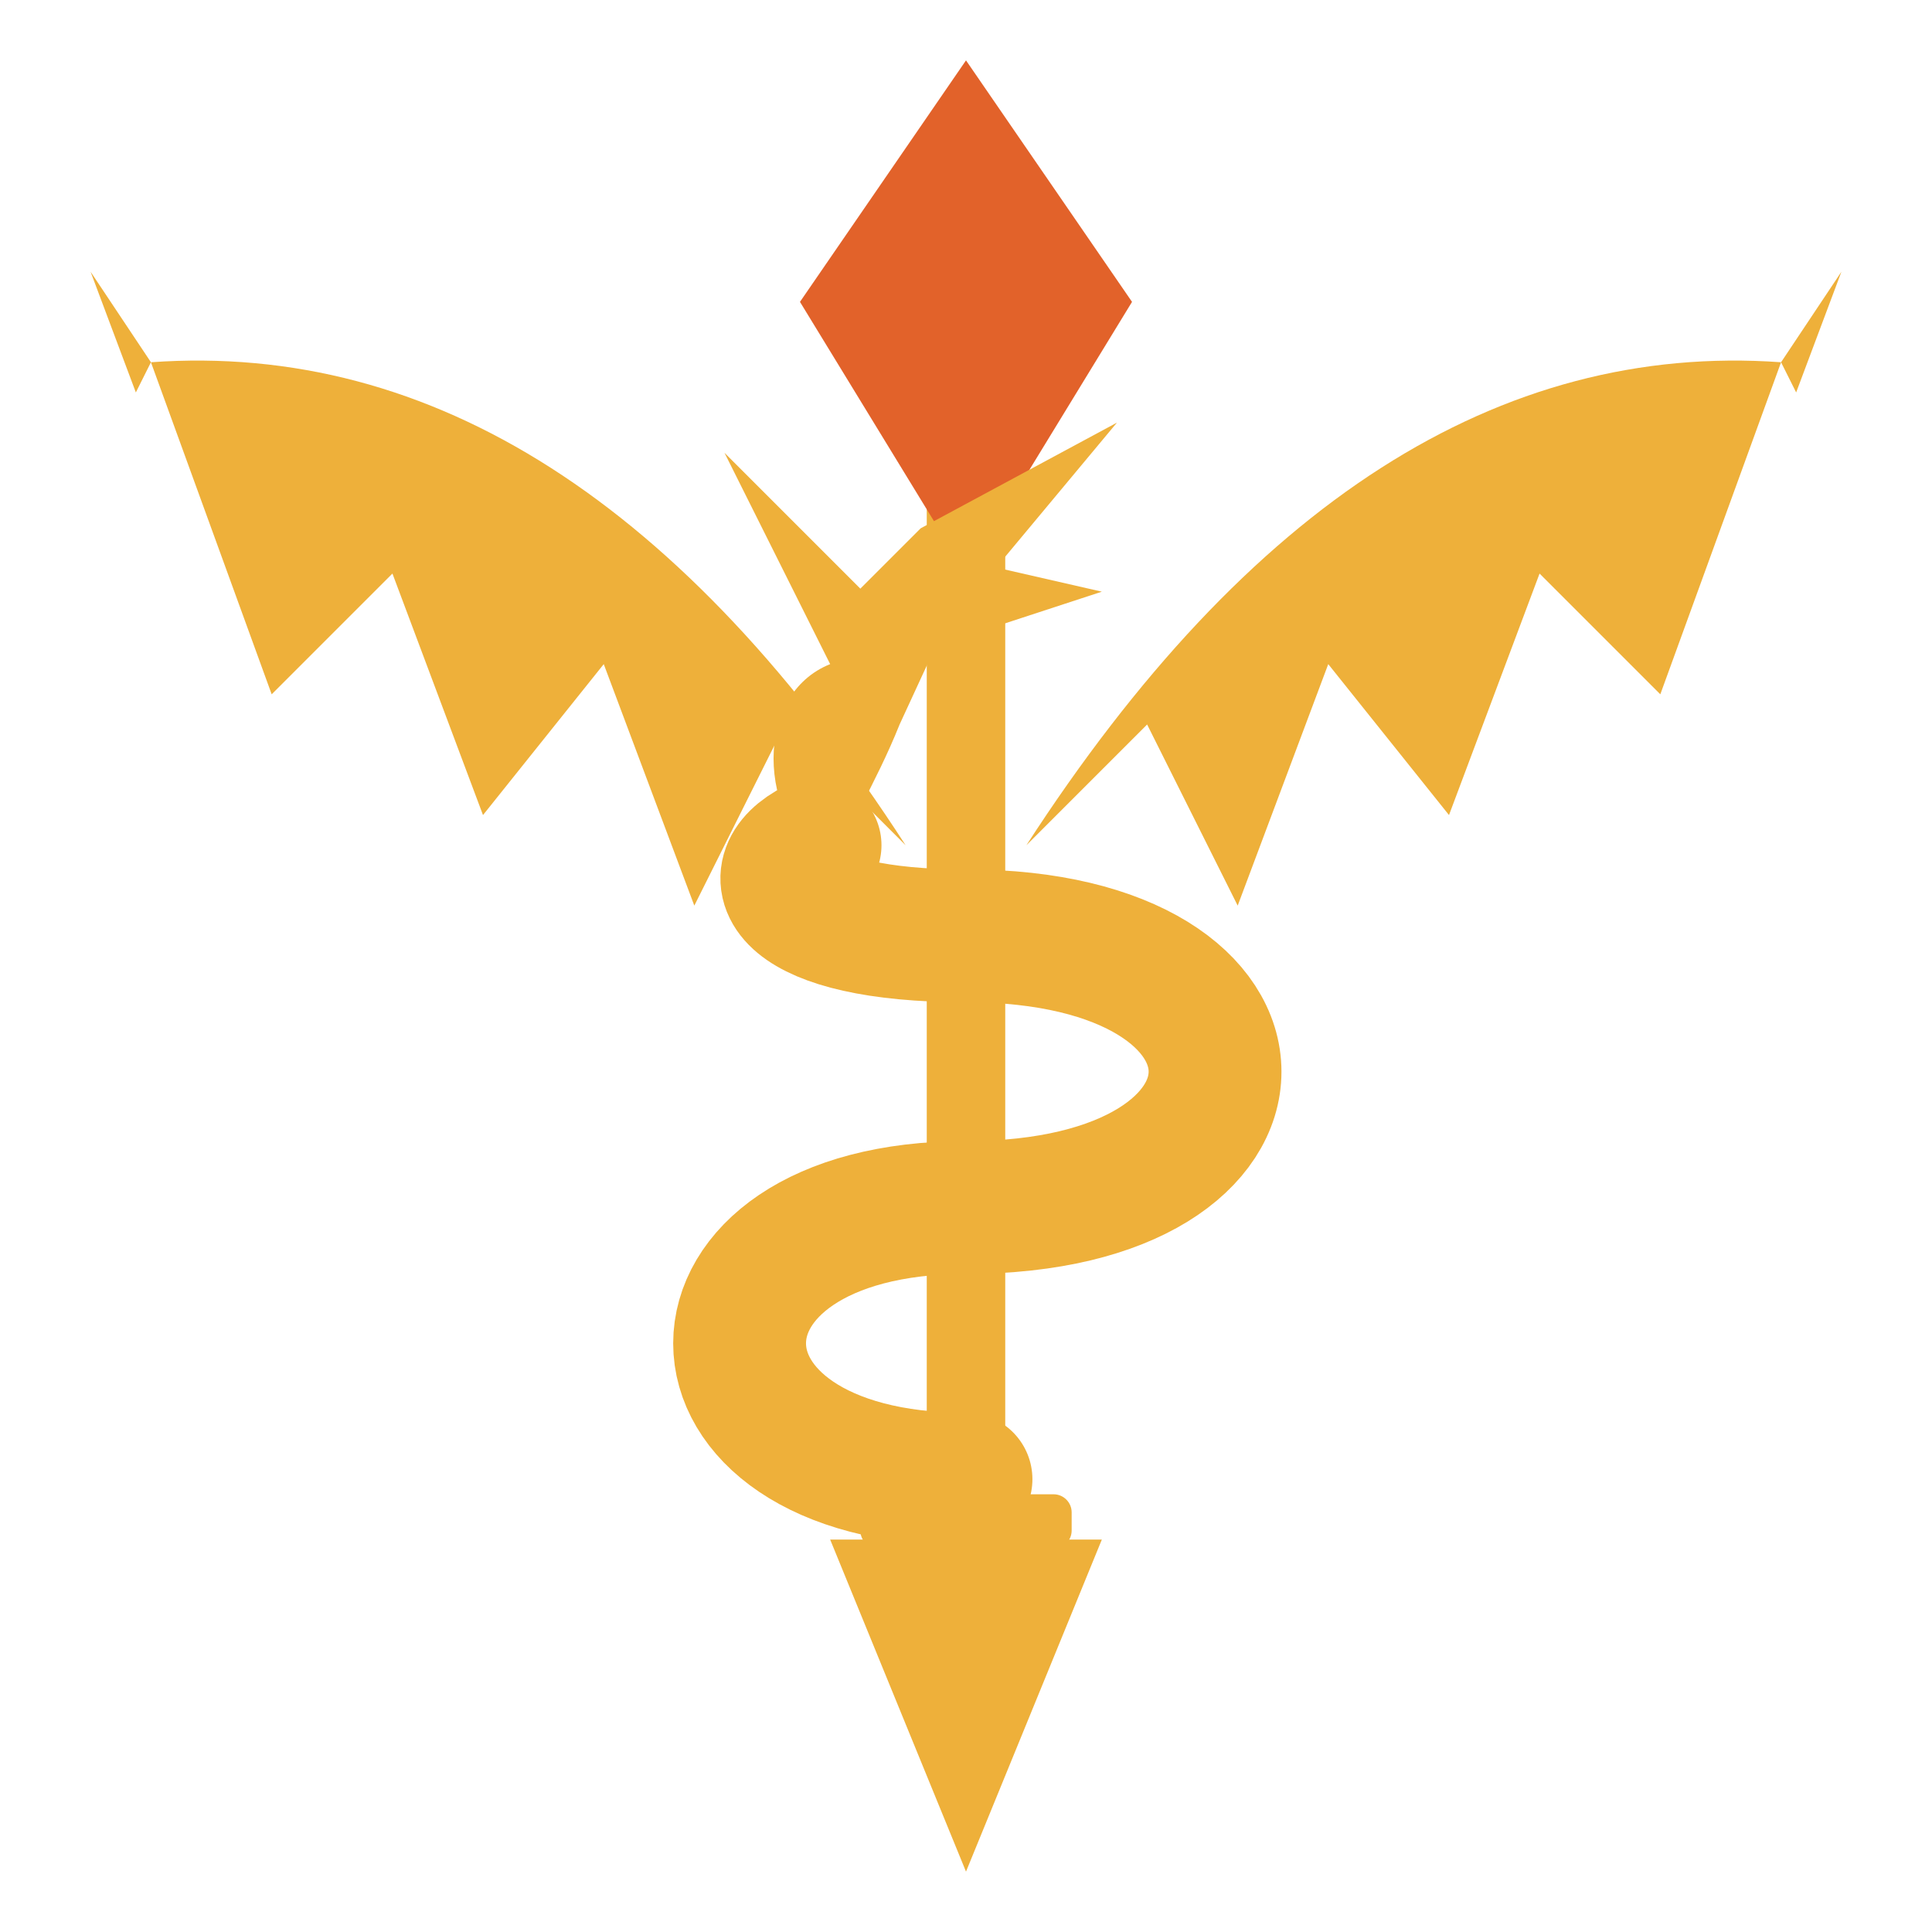
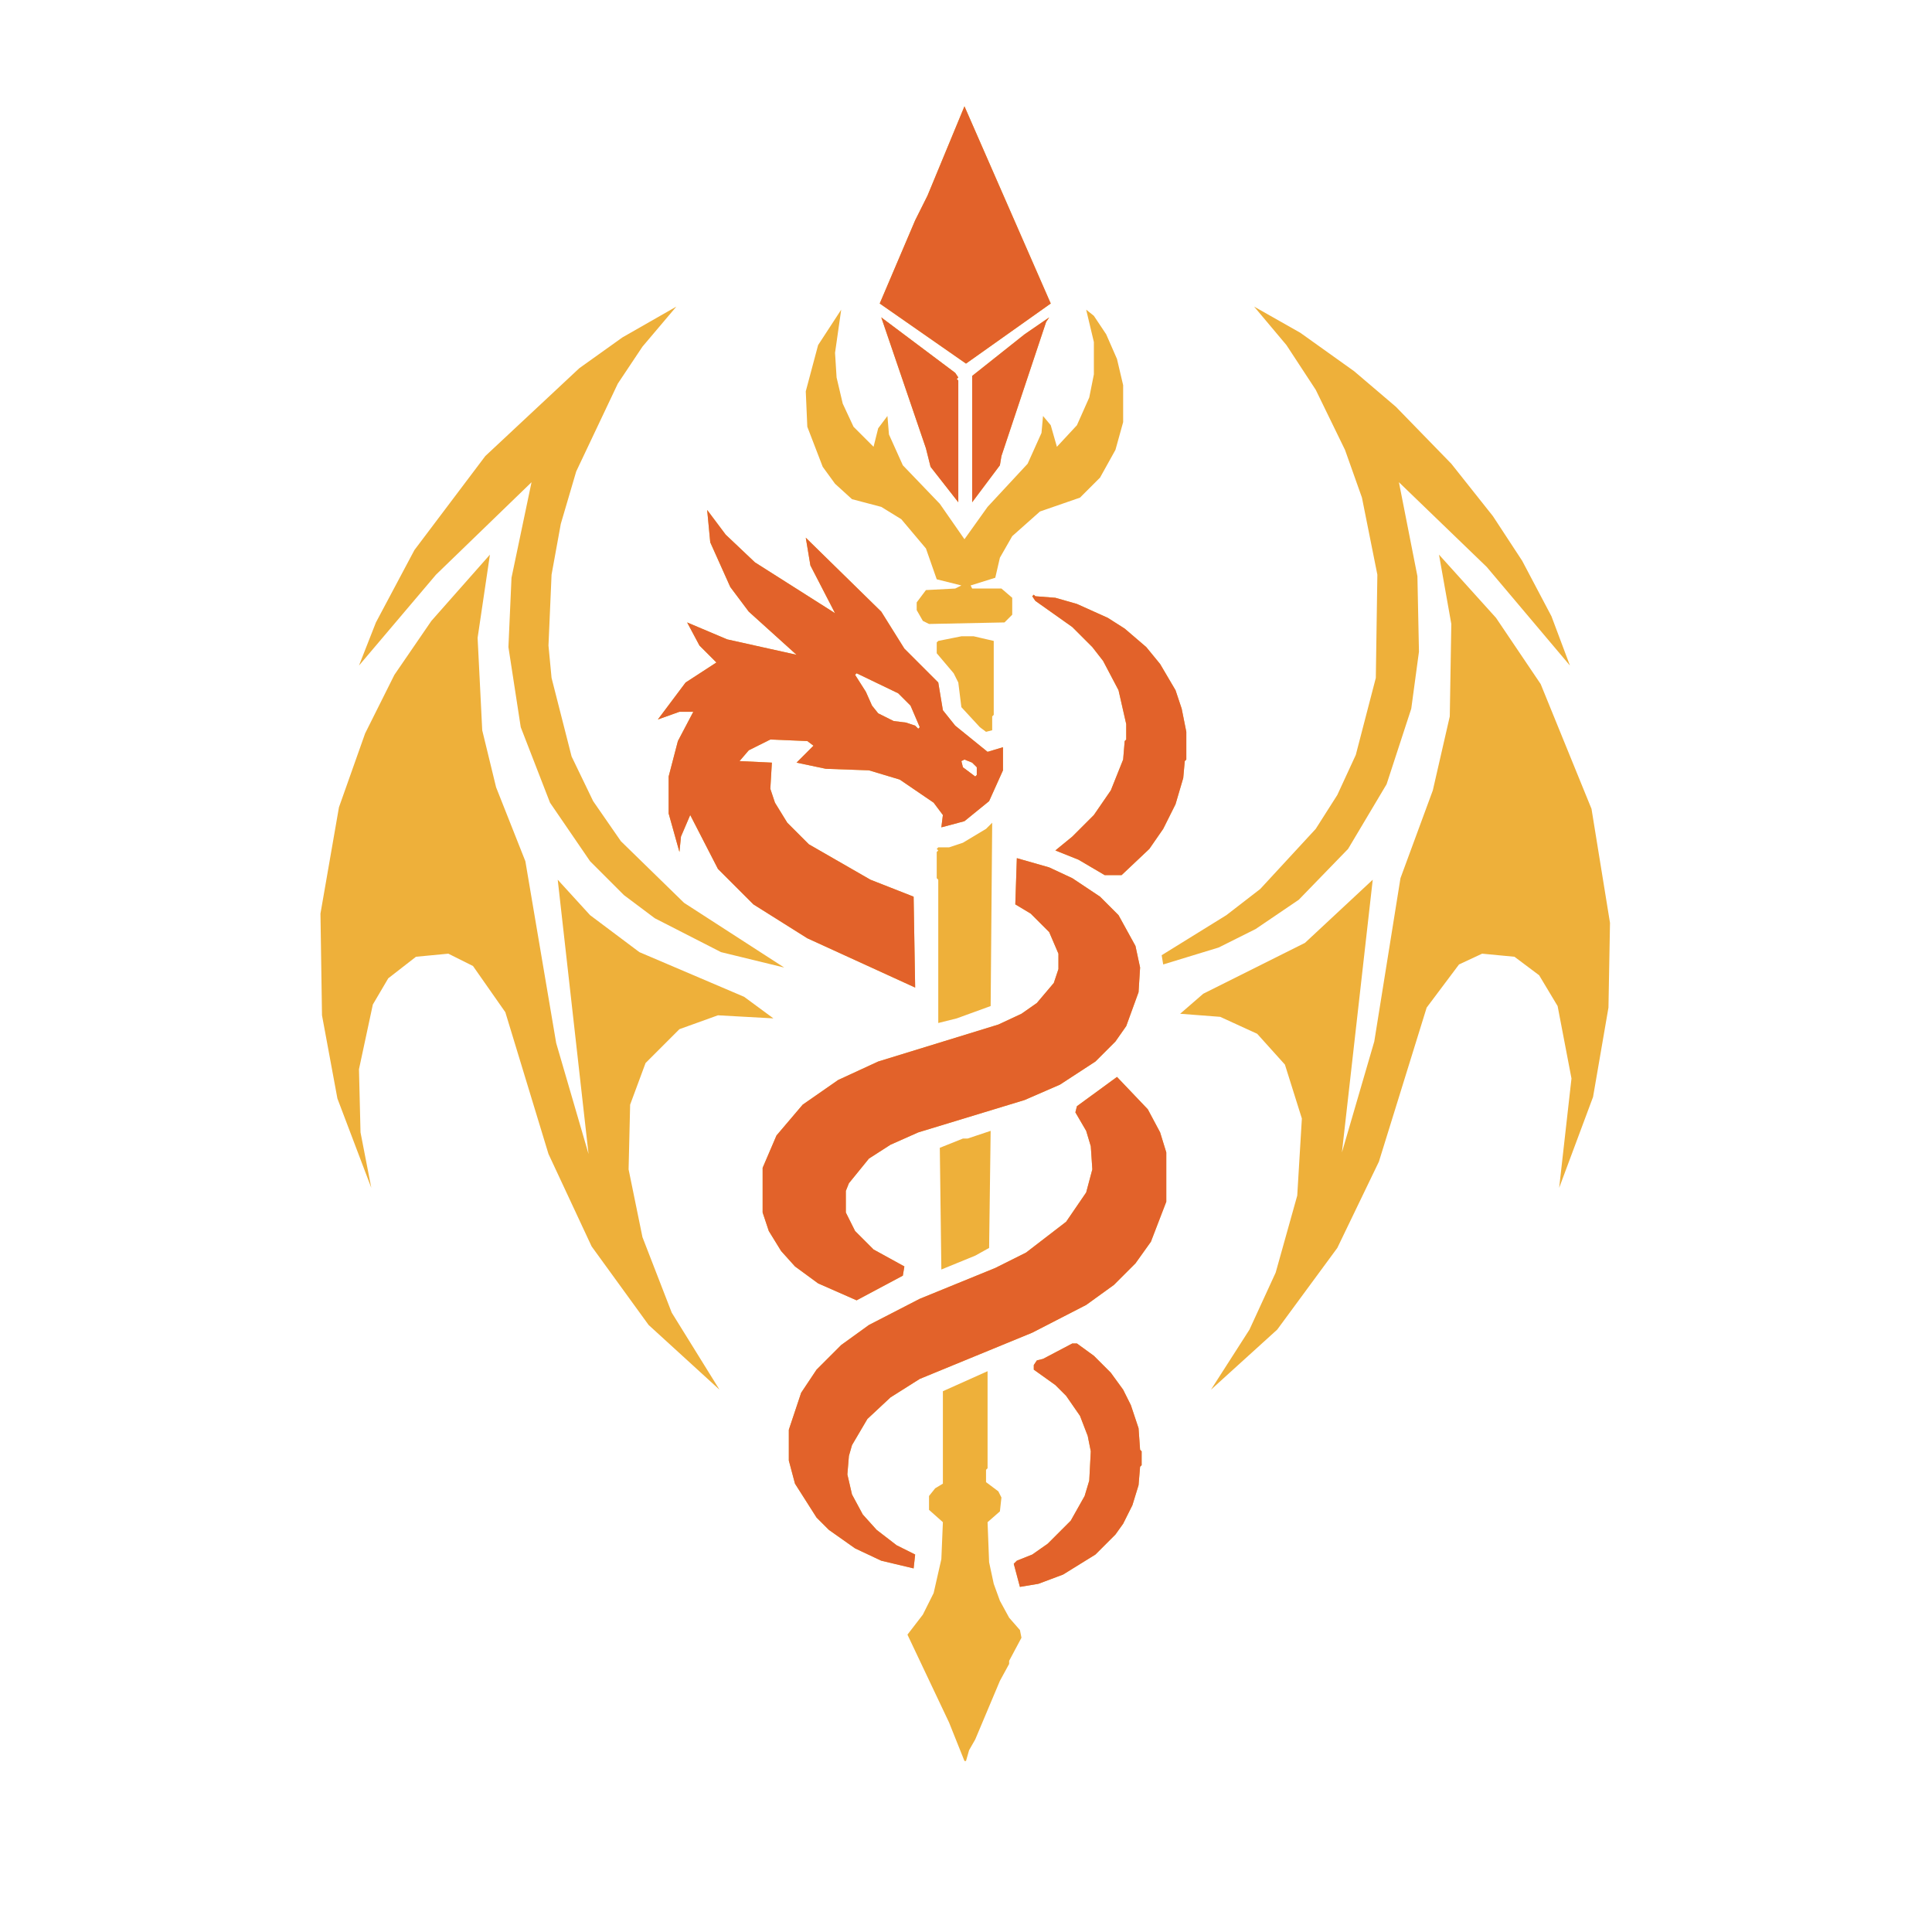
- <svg xmlns="http://www.w3.org/2000/svg" viewBox="0 0 64 64" width="64" height="64" role="img" aria-label="Zarlania">
+ <svg xmlns="http://www.w3.org/2000/svg" viewBox="0 0 1254 1254" width="64" height="64" role="img" aria-label="Zarlania">
  <style>
-     .brand { fill: #eeb03a; }
-     .brand-stroke { stroke: #eeb03a; }
-     .action { fill: #e2622a; }
+     .primary { fill: #eeb03a; }
+     .accent { fill: #e2622a; }
    @media (prefers-color-scheme: light) {
-       .brand { fill: #b0872a; }
-       .brand-stroke { stroke: #b0872a; }
-       .action { fill: #276b48; }
+       .primary { fill: #b0872a; }
+       .accent { fill: #276b48; }
    }
  </style>
-   <g class="brand">
-     <path d="M34 28 Q 45 11 59 12 L 55 23 L 51 19 L 48 27 L 44 22 L 41 30 L 38 24 Z" />
-     <path d="M59 12 L61 9 L59.5 13 Z" />
-   </g>
-   <g class="brand" transform="translate(64,0) scale(-1,1)">
-     <path d="M34 28 Q 45 11 59 12 L 55 23 L 51 19 L 48 27 L 44 22 L 41 30 L 38 24 Z" />
-     <path d="M59 12 L61 9 L59.5 13 Z" />
-   </g>
-   <rect class="brand" x="30.7" y="13" width="2.6" height="39" rx="1.1" />
-   <path class="action" d="M32 2 L37.5 10 L32 19 L26.5 10 Z" />
-   <rect class="brand" x="28.5" y="49.5" width="7" height="1.8" rx="0.6" />
-   <path class="brand" d="M32 62 L36.5 51 L27.5 51 Z" />
-   <path class="brand-stroke" d="M32 49 C 22 49 22 40 32 40 C 43 40 43 31 32 31 C 26 31 25 29 27 28" fill="none" stroke-width="4.4" stroke-linecap="round" />
-   <path class="brand" d="M27.5 29 C 25 27 25 23 27.5 22 L 24 15 L 28.5 19.5 L 30.5 17.5 L 37 14 L 33 18.8 L 36.5 19.6 L 31 21.4 L 29.8 24 C 29 26 28 27.5 27.5 29 Z" />
+   <path class="primary" fill-rule="evenodd" d="M 641 890 L 612 903 L 612 963 L 607 966 L 603 971 L 603 980 L 612 988 L 611 1012 L 606 1034 L 599 1048 L 589 1061 L 616 1118 L 626 1143 L 627 1143 L 629 1136 L 633 1129 L 649 1091 L 655 1080 L 655 1078 L 663 1063 L 662 1058 L 655 1050 L 649 1039 L 645 1028 L 642 1014 L 641 988 L 649 981 L 650 972 L 648 968 L 640 962 L 640 954 L 641 953 Z M 699 872 L 696 872 L 677 882 L 673 883 L 671 886 L 671 889 L 685 899 L 692 906 L 701 919 L 706 932 L 708 942 L 707 961 L 704 971 L 695 987 L 680 1002 L 670 1009 L 660 1013 L 658 1015 L 662 1030 L 674 1028 L 690 1022 L 711 1009 L 724 996 L 729 989 L 735 977 L 739 964 L 740 952 L 741 951 L 741 942 L 740 941 L 739 927 L 734 912 L 729 902 L 721 891 L 710 880 Z M 643 734 L 628 739 L 625 739 L 610 745 L 611 824 L 633 815 L 642 810 Z M 725 699 L 699 718 L 698 722 L 705 734 L 708 744 L 709 759 L 705 774 L 692 793 L 666 813 L 646 823 L 597 843 L 564 860 L 546 873 L 530 889 L 520 904 L 512 928 L 512 948 L 516 963 L 530 985 L 538 993 L 555 1005 L 572 1013 L 593 1018 L 594 1009 L 582 1003 L 569 993 L 560 983 L 553 970 L 550 957 L 551 945 L 553 938 L 563 921 L 578 907 L 597 895 L 670 865 L 705 847 L 723 834 L 737 820 L 747 806 L 757 780 L 757 748 L 753 735 L 745 720 Z M 696 570 L 681 563 L 660 557 L 659 587 L 669 593 L 681 605 L 687 619 L 687 629 L 684 638 L 673 651 L 663 658 L 648 665 L 570 689 L 544 701 L 521 717 L 504 737 L 495 758 L 495 787 L 499 799 L 507 812 L 516 822 L 531 833 L 556 844 L 586 828 L 587 822 L 567 811 L 555 799 L 549 787 L 549 773 L 551 768 L 564 752 L 578 743 L 596 735 L 665 714 L 688 704 L 711 689 L 724 676 L 731 666 L 739 644 L 740 628 L 737 614 L 726 594 L 714 582 Z M 644 534 L 640 538 L 625 547 L 616 550 L 609 550 L 608 551 L 609 552 L 608 553 L 608 570 L 609 571 L 609 664 L 621 661 L 643 653 Z M 609 416 L 608 417 L 608 424 L 619 437 L 622 443 L 624 459 L 636 472 L 640 475 L 644 474 L 644 465 L 645 464 L 645 416 L 632 413 L 624 413 Z M 671 386 L 670 387 L 672 390 L 696 407 L 709 420 L 716 429 L 726 448 L 731 470 L 731 480 L 730 481 L 729 493 L 721 513 L 710 529 L 696 543 L 685 552 L 700 558 L 717 568 L 728 568 L 746 551 L 755 538 L 763 522 L 768 505 L 769 494 L 770 493 L 770 475 L 767 460 L 763 448 L 753 431 L 744 420 L 730 408 L 719 401 L 699 392 L 685 388 L 672 387 Z M 934 360 L 942 405 L 941 465 L 930 513 L 909 570 L 892 676 L 871 748 L 891 571 L 847 612 L 781 645 L 766 658 L 792 660 L 816 671 L 834 691 L 845 726 L 842 776 L 828 826 L 811 863 L 786 902 L 829 863 L 868 810 L 895 754 L 926 654 L 947 626 L 962 619 L 983 621 L 999 633 L 1011 653 L 1020 700 L 1012 771 L 1034 712 L 1044 654 L 1045 599 L 1033 525 L 1000 444 L 971 401 Z M 318 360 L 280 403 L 256 438 L 237 476 L 220 524 L 208 593 L 209 659 L 219 713 L 241 771 L 234 735 L 233 694 L 242 652 L 252 635 L 270 621 L 291 619 L 307 627 L 328 657 L 356 749 L 384 809 L 421 860 L 467 902 L 436 852 L 417 803 L 408 759 L 409 717 L 419 690 L 441 668 L 466 659 L 502 661 L 483 647 L 415 618 L 383 594 L 362 571 L 382 749 L 361 677 L 341 559 L 322 511 L 313 474 L 310 414 Z M 459 331 L 461 352 L 474 381 L 486 397 L 517 425 L 472 415 L 446 404 L 454 419 L 465 430 L 445 443 L 427 467 L 441 462 L 450 462 L 440 481 L 434 504 L 434 528 L 441 553 L 442 543 L 448 529 L 466 564 L 489 587 L 524 609 L 594 641 L 593 582 L 565 571 L 525 548 L 511 534 L 503 521 L 500 512 L 501 495 L 480 494 L 486 487 L 500 480 L 524 481 L 528 484 L 517 495 L 536 499 L 564 500 L 584 506 L 606 521 L 612 529 L 611 537 L 626 533 L 642 520 L 651 500 L 651 485 L 641 488 L 620 471 L 612 461 L 609 443 L 587 421 L 572 397 L 523 349 L 526 367 L 542 398 L 490 365 L 471 347 Z M 624 494 L 626 493 L 631 495 L 634 498 L 634 503 L 633 504 L 625 498 Z M 555 438 L 556 437 L 583 450 L 591 458 L 597 472 L 596 473 L 594 471 L 588 469 L 580 468 L 570 463 L 566 458 L 562 449 Z M 681 206 L 665 217 L 631 244 L 631 326 L 649 302 L 650 296 L 679 209 Z M 572 206 L 601 291 L 604 303 L 622 326 L 622 247 L 621 246 L 622 245 L 620 242 Z M 546 201 L 531 224 L 523 254 L 524 277 L 534 303 L 542 314 L 553 324 L 572 329 L 585 337 L 601 356 L 608 376 L 624 380 L 620 382 L 601 383 L 595 391 L 595 396 L 599 403 L 603 405 L 652 404 L 657 399 L 657 388 L 650 382 L 631 382 L 630 380 L 646 375 L 649 362 L 657 348 L 675 332 L 701 323 L 714 310 L 724 292 L 729 274 L 729 250 L 725 233 L 718 217 L 710 205 L 705 201 L 710 222 L 710 243 L 707 258 L 699 276 L 686 290 L 682 276 L 677 270 L 676 281 L 667 301 L 641 329 L 626 350 L 610 327 L 586 302 L 577 282 L 576 270 L 570 278 L 567 290 L 554 277 L 547 262 L 543 245 L 542 229 Z M 814 199 L 835 224 L 854 253 L 873 292 L 884 323 L 894 373 L 893 440 L 880 490 L 868 516 L 854 538 L 818 577 L 796 594 L 754 620 L 755 626 L 791 615 L 815 603 L 843 584 L 875 551 L 900 509 L 916 460 L 921 423 L 920 374 L 908 313 L 965 368 L 1019 432 L 1007 400 L 988 364 L 969 335 L 942 301 L 906 264 L 879 241 L 844 216 Z M 439 199 L 404 219 L 376 239 L 315 296 L 269 357 L 244 404 L 233 432 L 283 373 L 345 313 L 332 375 L 330 420 L 338 472 L 357 521 L 383 559 L 405 581 L 425 596 L 468 618 L 509 628 L 444 586 L 403 546 L 385 520 L 371 491 L 358 440 L 356 419 L 358 373 L 364 340 L 374 306 L 401 249 L 417 225 Z M 626 69 L 602 127 L 594 143 L 571 197 L 627 236 L 682 197 Z" />
+   <path class="accent" fill-rule="evenodd" d="M 699 872 L 696 872 L 677 882 L 673 883 L 671 886 L 671 889 L 685 899 L 692 906 L 701 919 L 706 932 L 708 942 L 707 961 L 704 971 L 695 987 L 680 1002 L 670 1009 L 660 1013 L 658 1015 L 662 1030 L 674 1028 L 690 1022 L 711 1009 L 724 996 L 729 989 L 735 977 L 739 964 L 740 952 L 741 951 L 741 942 L 740 941 L 739 927 L 734 912 L 729 902 L 721 891 L 710 880 Z M 725 699 L 699 718 L 698 722 L 705 734 L 708 744 L 709 759 L 705 774 L 692 793 L 666 813 L 646 823 L 597 843 L 564 860 L 546 873 L 530 889 L 520 904 L 512 928 L 512 948 L 516 963 L 530 985 L 538 993 L 555 1005 L 572 1013 L 593 1018 L 594 1009 L 582 1003 L 569 993 L 560 983 L 553 970 L 550 957 L 551 945 L 553 938 L 563 921 L 578 907 L 597 895 L 670 865 L 705 847 L 723 834 L 737 820 L 747 806 L 757 780 L 757 748 L 753 735 L 745 720 Z M 696 570 L 681 563 L 660 557 L 659 587 L 669 593 L 681 605 L 687 619 L 687 629 L 684 638 L 673 651 L 663 658 L 648 665 L 570 689 L 544 701 L 521 717 L 504 737 L 495 758 L 495 787 L 499 799 L 507 812 L 516 822 L 531 833 L 556 844 L 586 828 L 587 822 L 567 811 L 555 799 L 549 787 L 549 773 L 551 768 L 564 752 L 578 743 L 596 735 L 665 714 L 688 704 L 711 689 L 724 676 L 731 666 L 739 644 L 740 628 L 737 614 L 726 594 L 714 582 Z M 671 386 L 670 387 L 672 390 L 696 407 L 709 420 L 716 429 L 726 448 L 731 470 L 731 480 L 730 481 L 729 493 L 721 513 L 710 529 L 696 543 L 685 552 L 700 558 L 717 568 L 728 568 L 746 551 L 755 538 L 763 522 L 768 505 L 769 494 L 770 493 L 770 475 L 767 460 L 763 448 L 753 431 L 744 420 L 730 408 L 719 401 L 699 392 L 685 388 L 672 387 Z M 459 331 L 461 352 L 474 381 L 486 397 L 517 425 L 472 415 L 446 404 L 454 419 L 465 430 L 445 443 L 427 467 L 441 462 L 450 462 L 440 481 L 434 504 L 434 528 L 441 553 L 442 543 L 448 529 L 466 564 L 489 587 L 524 609 L 594 641 L 593 582 L 565 571 L 525 548 L 511 534 L 503 521 L 500 512 L 501 495 L 480 494 L 486 487 L 500 480 L 524 481 L 528 484 L 517 495 L 536 499 L 564 500 L 584 506 L 606 521 L 612 529 L 611 537 L 626 533 L 642 520 L 651 500 L 651 485 L 641 488 L 620 471 L 612 461 L 609 443 L 587 421 L 572 397 L 523 349 L 526 367 L 542 398 L 490 365 L 471 347 Z M 624 494 L 626 493 L 631 495 L 634 498 L 634 503 L 633 504 L 625 498 Z M 555 438 L 556 437 L 583 450 L 591 458 L 597 472 L 596 473 L 594 471 L 588 469 L 580 468 L 570 463 L 566 458 L 562 449 Z M 681 206 L 665 217 L 631 244 L 631 326 L 649 302 L 650 296 L 679 209 Z M 572 206 L 601 291 L 604 303 L 622 326 L 622 247 L 621 246 L 622 245 L 620 242 Z M 626 69 L 602 127 L 594 143 L 571 197 L 627 236 L 682 197 Z Z" />
</svg>
